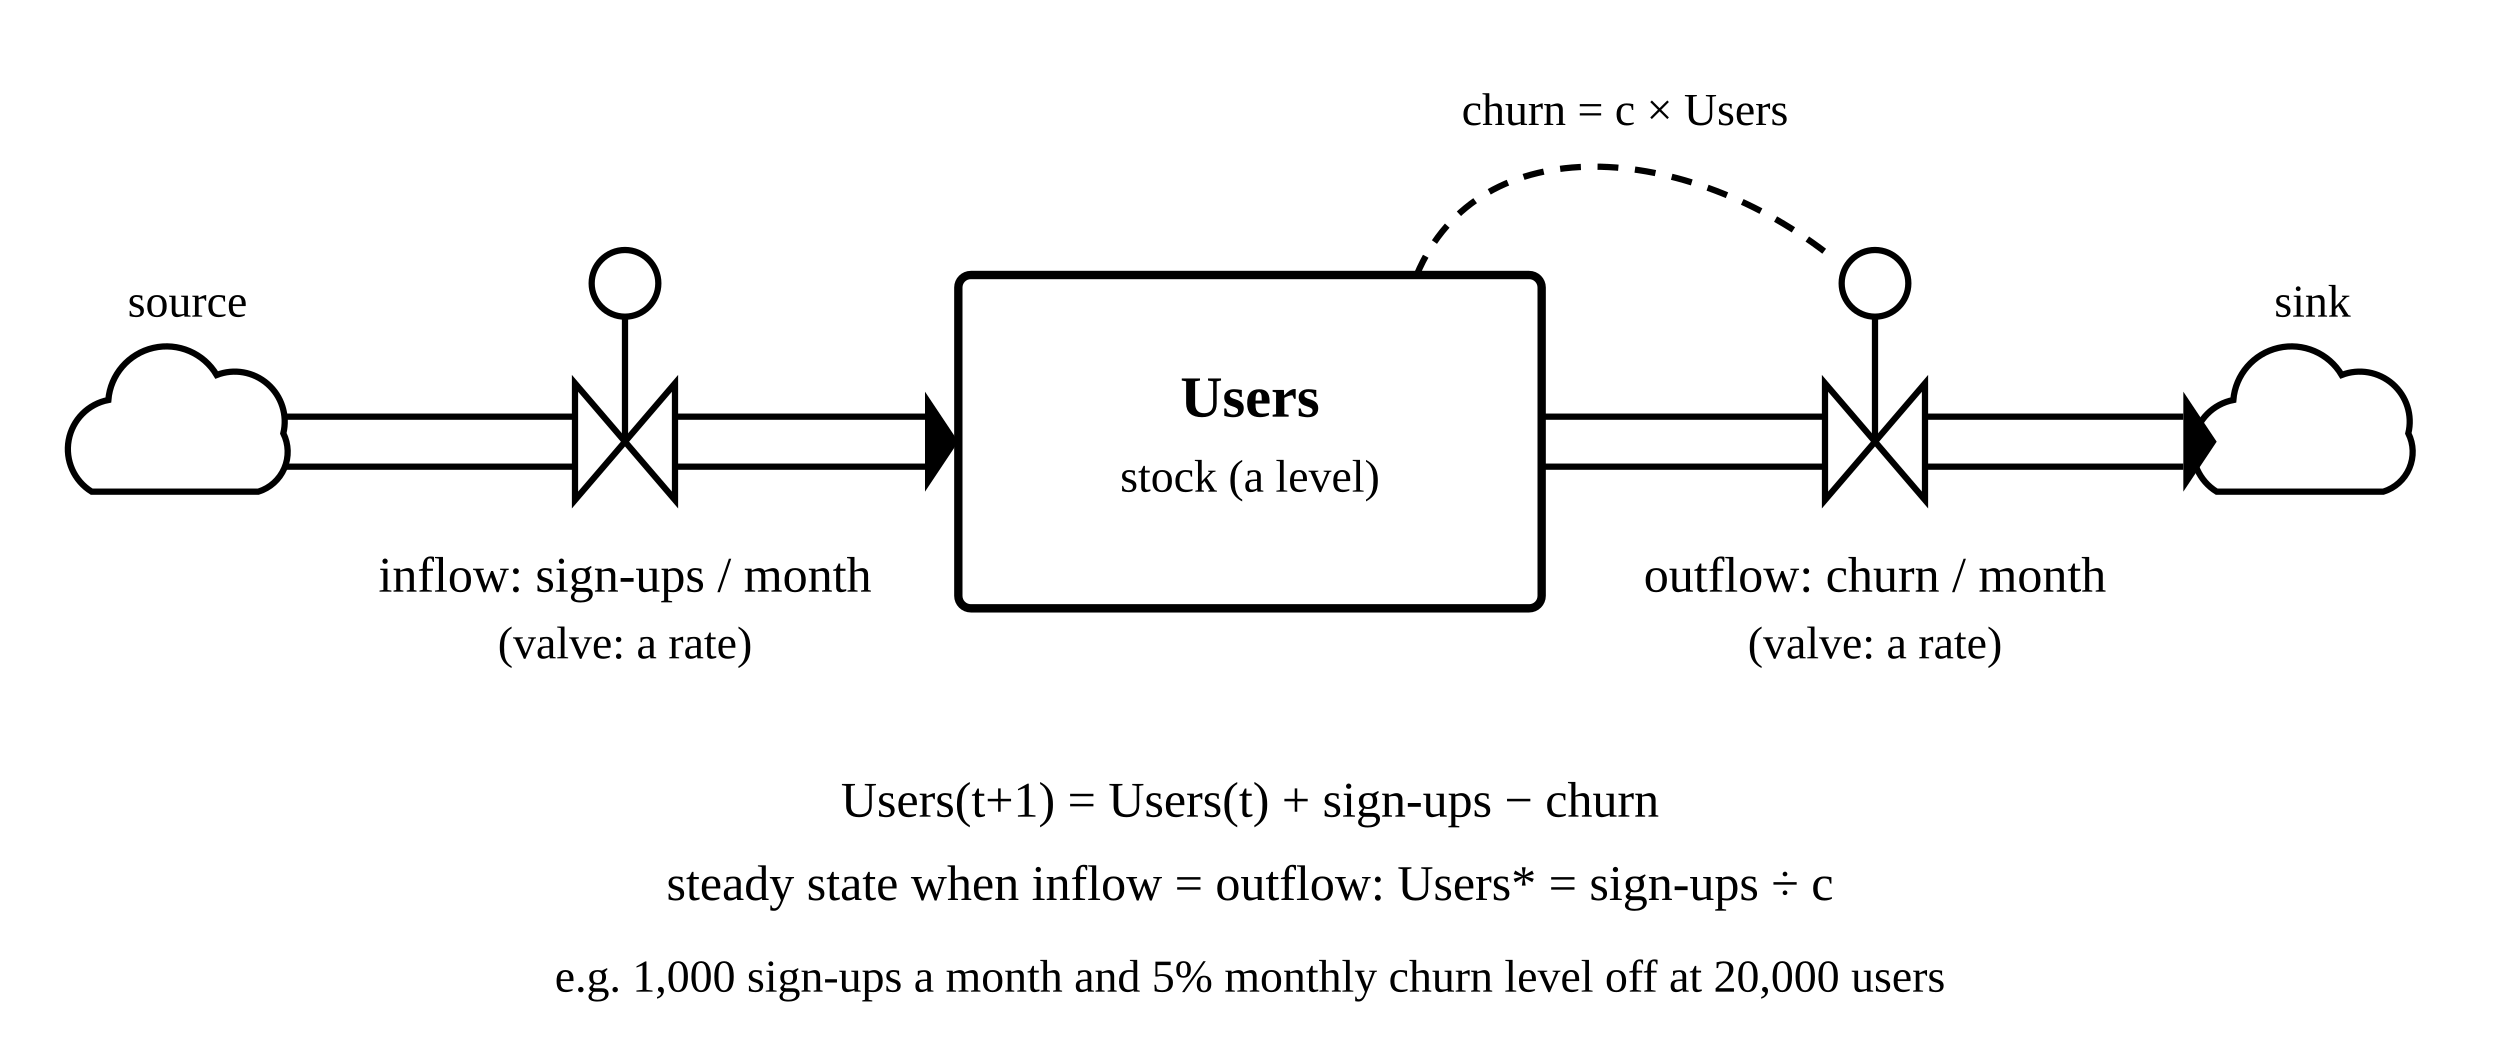
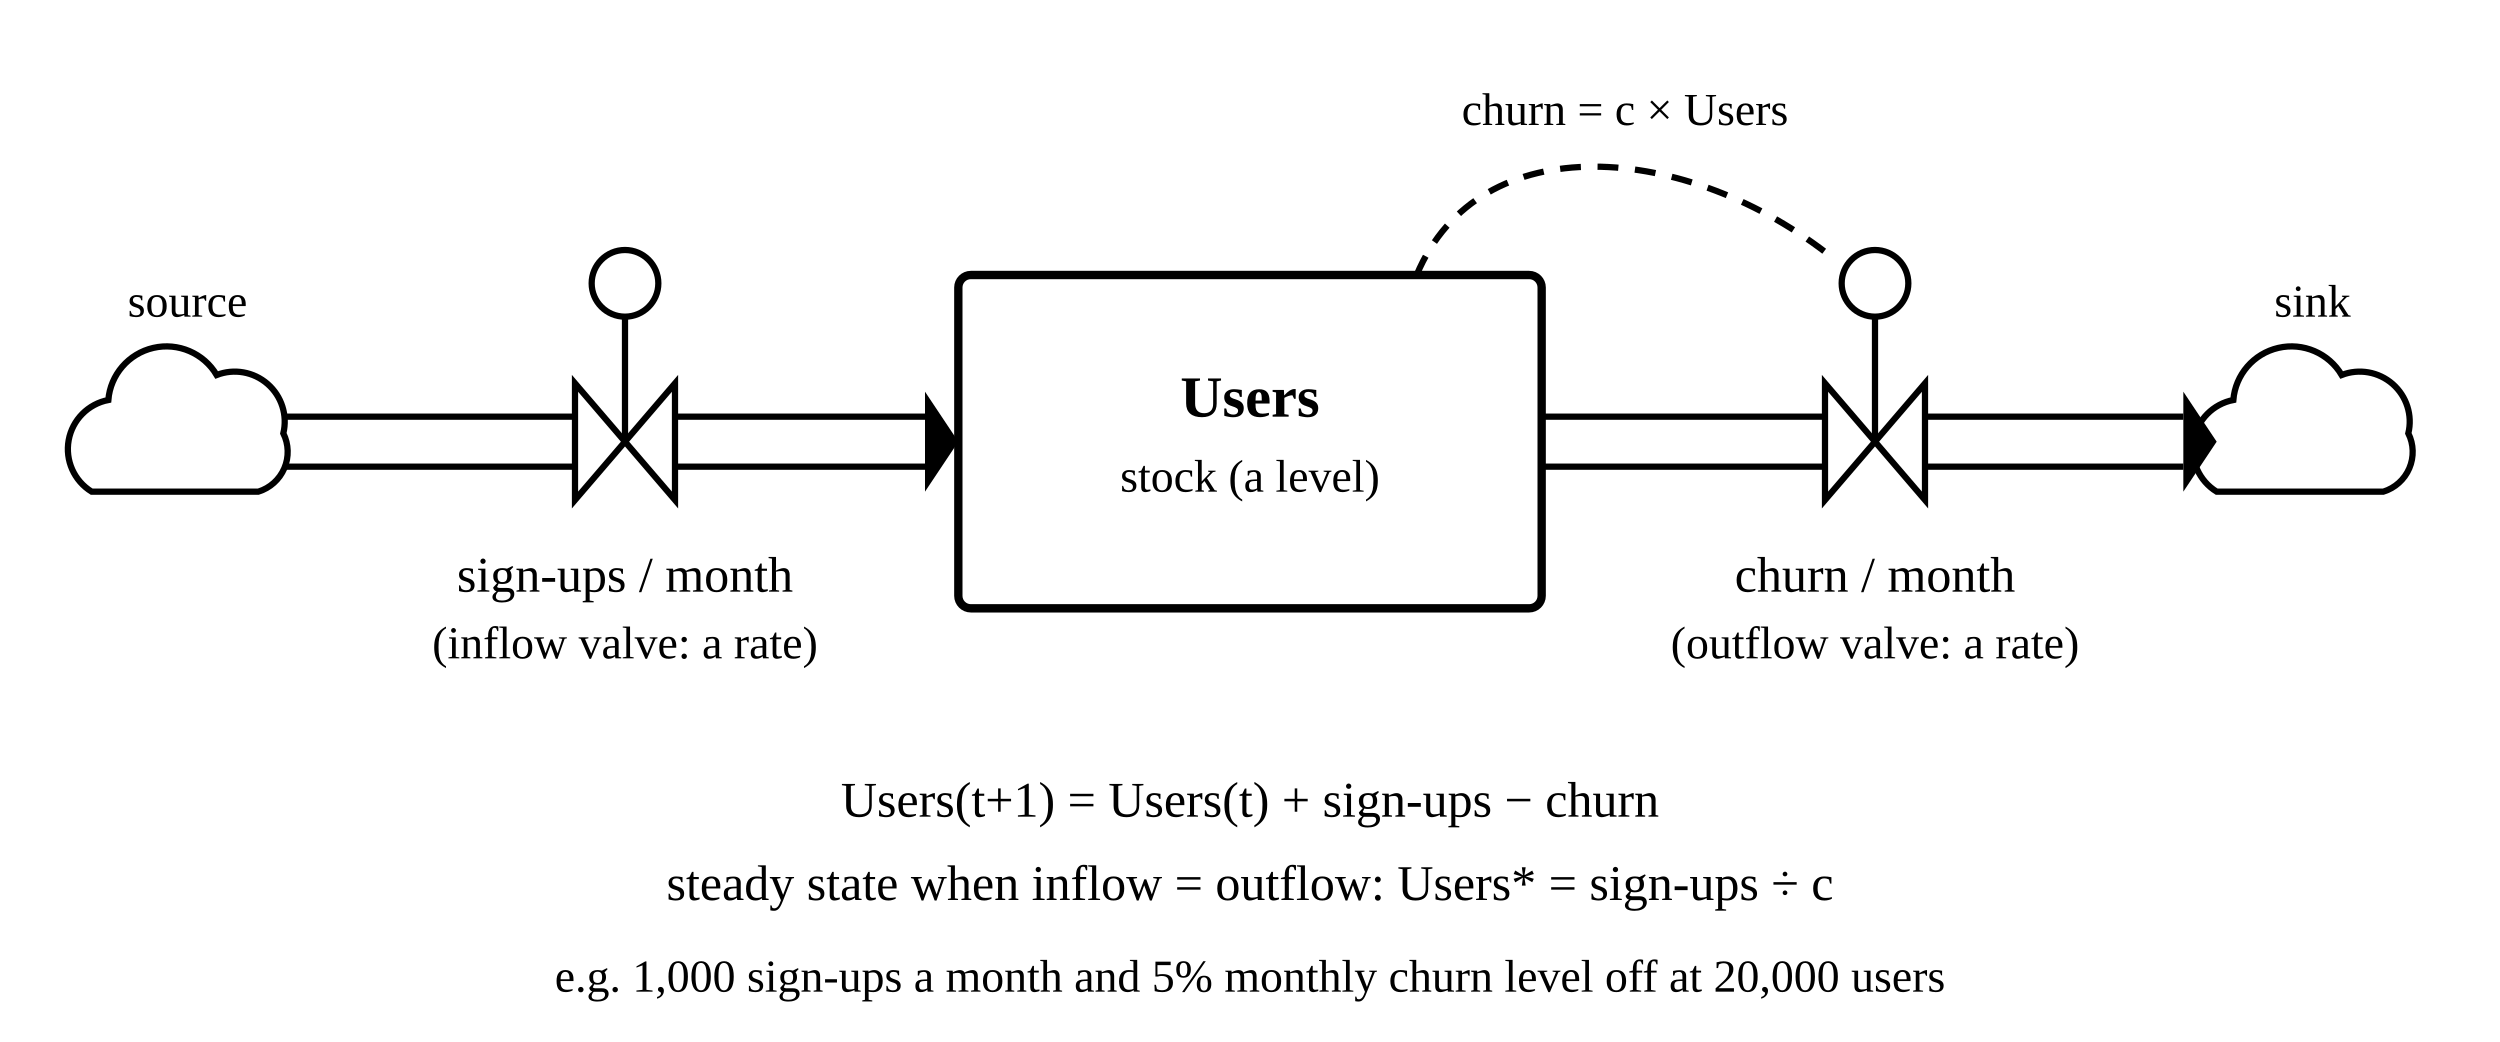
<svg xmlns="http://www.w3.org/2000/svg" viewBox="0 0 600 250" fill="none" stroke="currentColor">
  <defs>
    <marker id="thinking-stock-flow-arrow" viewBox="0 0 10 10" refX="8" refY="5" markerWidth="7" markerHeight="7" orient="auto-start-reverse">
      <path d="M0 0 L10 5 L0 10 z" fill="currentColor" stroke="none" />
    </marker>
    <marker id="thinking-stock-flow-info" viewBox="0 0 10 10" refX="8" refY="5" markerWidth="6" markerHeight="6" orient="auto-start-reverse">
      <path class="d-fill-1" d="M0 0 L10 5 L0 10 z" stroke="none" />
    </marker>
  </defs>
  <g class="d-muted" stroke-width="1.5">
    <path d="M22 118 a12 12 0 0 1 4 -22 a14 14 0 0 1 26 -6 a12 12 0 0 1 16 14 a10 10 0 0 1 -6 14 z" />
    <path d="M532 118 a12 12 0 0 1 4 -22 a14 14 0 0 1 26 -6 a12 12 0 0 1 16 14 a10 10 0 0 1 -6 14 z" />
  </g>
  <g stroke-width="1.5">
    <path d="M68 100 H 138" />
    <path d="M68 112 H 138" />
    <path d="M162 100 H 222" />
    <path d="M162 112 H 222" />
    <path d="M370 100 H 438" />
    <path d="M370 112 H 438" />
    <path d="M462 100 H 524" />
    <path d="M462 112 H 524" />
  </g>
  <path d="M222 94 L 230 106 L 222 118 Z" fill="currentColor" stroke="none" />
  <path d="M524 94 L 532 106 L 524 118 Z" fill="currentColor" stroke="none" />
  <path class="d-fill-2 d-tint d-stroke-2" stroke-width="1.5" d="M138 92 L 162 120 L 162 92 L 138 120 Z" />
  <path class="d-fill-1 d-tint d-stroke-1" stroke-width="1.5" d="M438 92 L 462 120 L 462 92 L 438 120 Z" />
  <path d="M150 106 V 76" stroke-width="1.5" />
  <path d="M450 106 V 76" stroke-width="1.5" />
  <circle class="d-fill-2 d-tint d-stroke-2" cx="150" cy="68" r="8" stroke-width="1.5" />
  <circle class="d-fill-1 d-tint d-stroke-1" cx="450" cy="68" r="8" stroke-width="1.5" />
  <rect class="d-fill-0 d-tint d-stroke-0" x="230" y="66" width="140" height="80" rx="3" stroke-width="2" />
  <path class="d-stroke-1" stroke-width="1.5" stroke-dasharray="5 4" d="M340 66 C 355 30, 405 34, 440 62" marker-end="url(#thinking-stock-flow-info)" />
  <g fill="currentColor" stroke="none">
    <text x="300" y="100" font-size="14" font-weight="700" text-anchor="middle" class="d-fill-0">Users</text>
    <text x="300" y="118" font-size="11" text-anchor="middle" class="d-muted">stock (a level)</text>
-     <text x="150" y="142" font-size="12" text-anchor="middle">inflow: sign-ups / month</text>
-     <text x="450" y="142" font-size="12" text-anchor="middle">outflow: churn / month</text>
+     <text x="150" y="142" font-size="12" text-anchor="middle">sign-ups / month</text>
+     <text x="450" y="142" font-size="12" text-anchor="middle">churn / month</text>
    <text x="390" y="30" font-size="11" text-anchor="middle" class="d-fill-1">churn = c × Users</text>
    <g class="d-muted" font-size="11" text-anchor="middle">
      <text x="45" y="76">source</text>
      <text x="555" y="76">sink</text>
-       <text x="150" y="158">(valve: a rate)</text>
-       <text x="450" y="158">(valve: a rate)</text>
+       <text x="150" y="158">(inflow valve: a rate)</text>
+       <text x="450" y="158">(outflow valve: a rate)</text>
    </g>
    <text x="300" y="196" font-size="12" text-anchor="middle">Users(t+1) = Users(t) + sign-ups − churn</text>
    <text x="300" y="216" font-size="12" text-anchor="middle">steady state when inflow = outflow: Users* = sign-ups ÷ c</text>
    <text x="300" y="238" font-size="11" text-anchor="middle" class="d-muted">e.g. 1,000 sign-ups a month and 5% monthly churn level off at 20,000 users</text>
  </g>
</svg>
